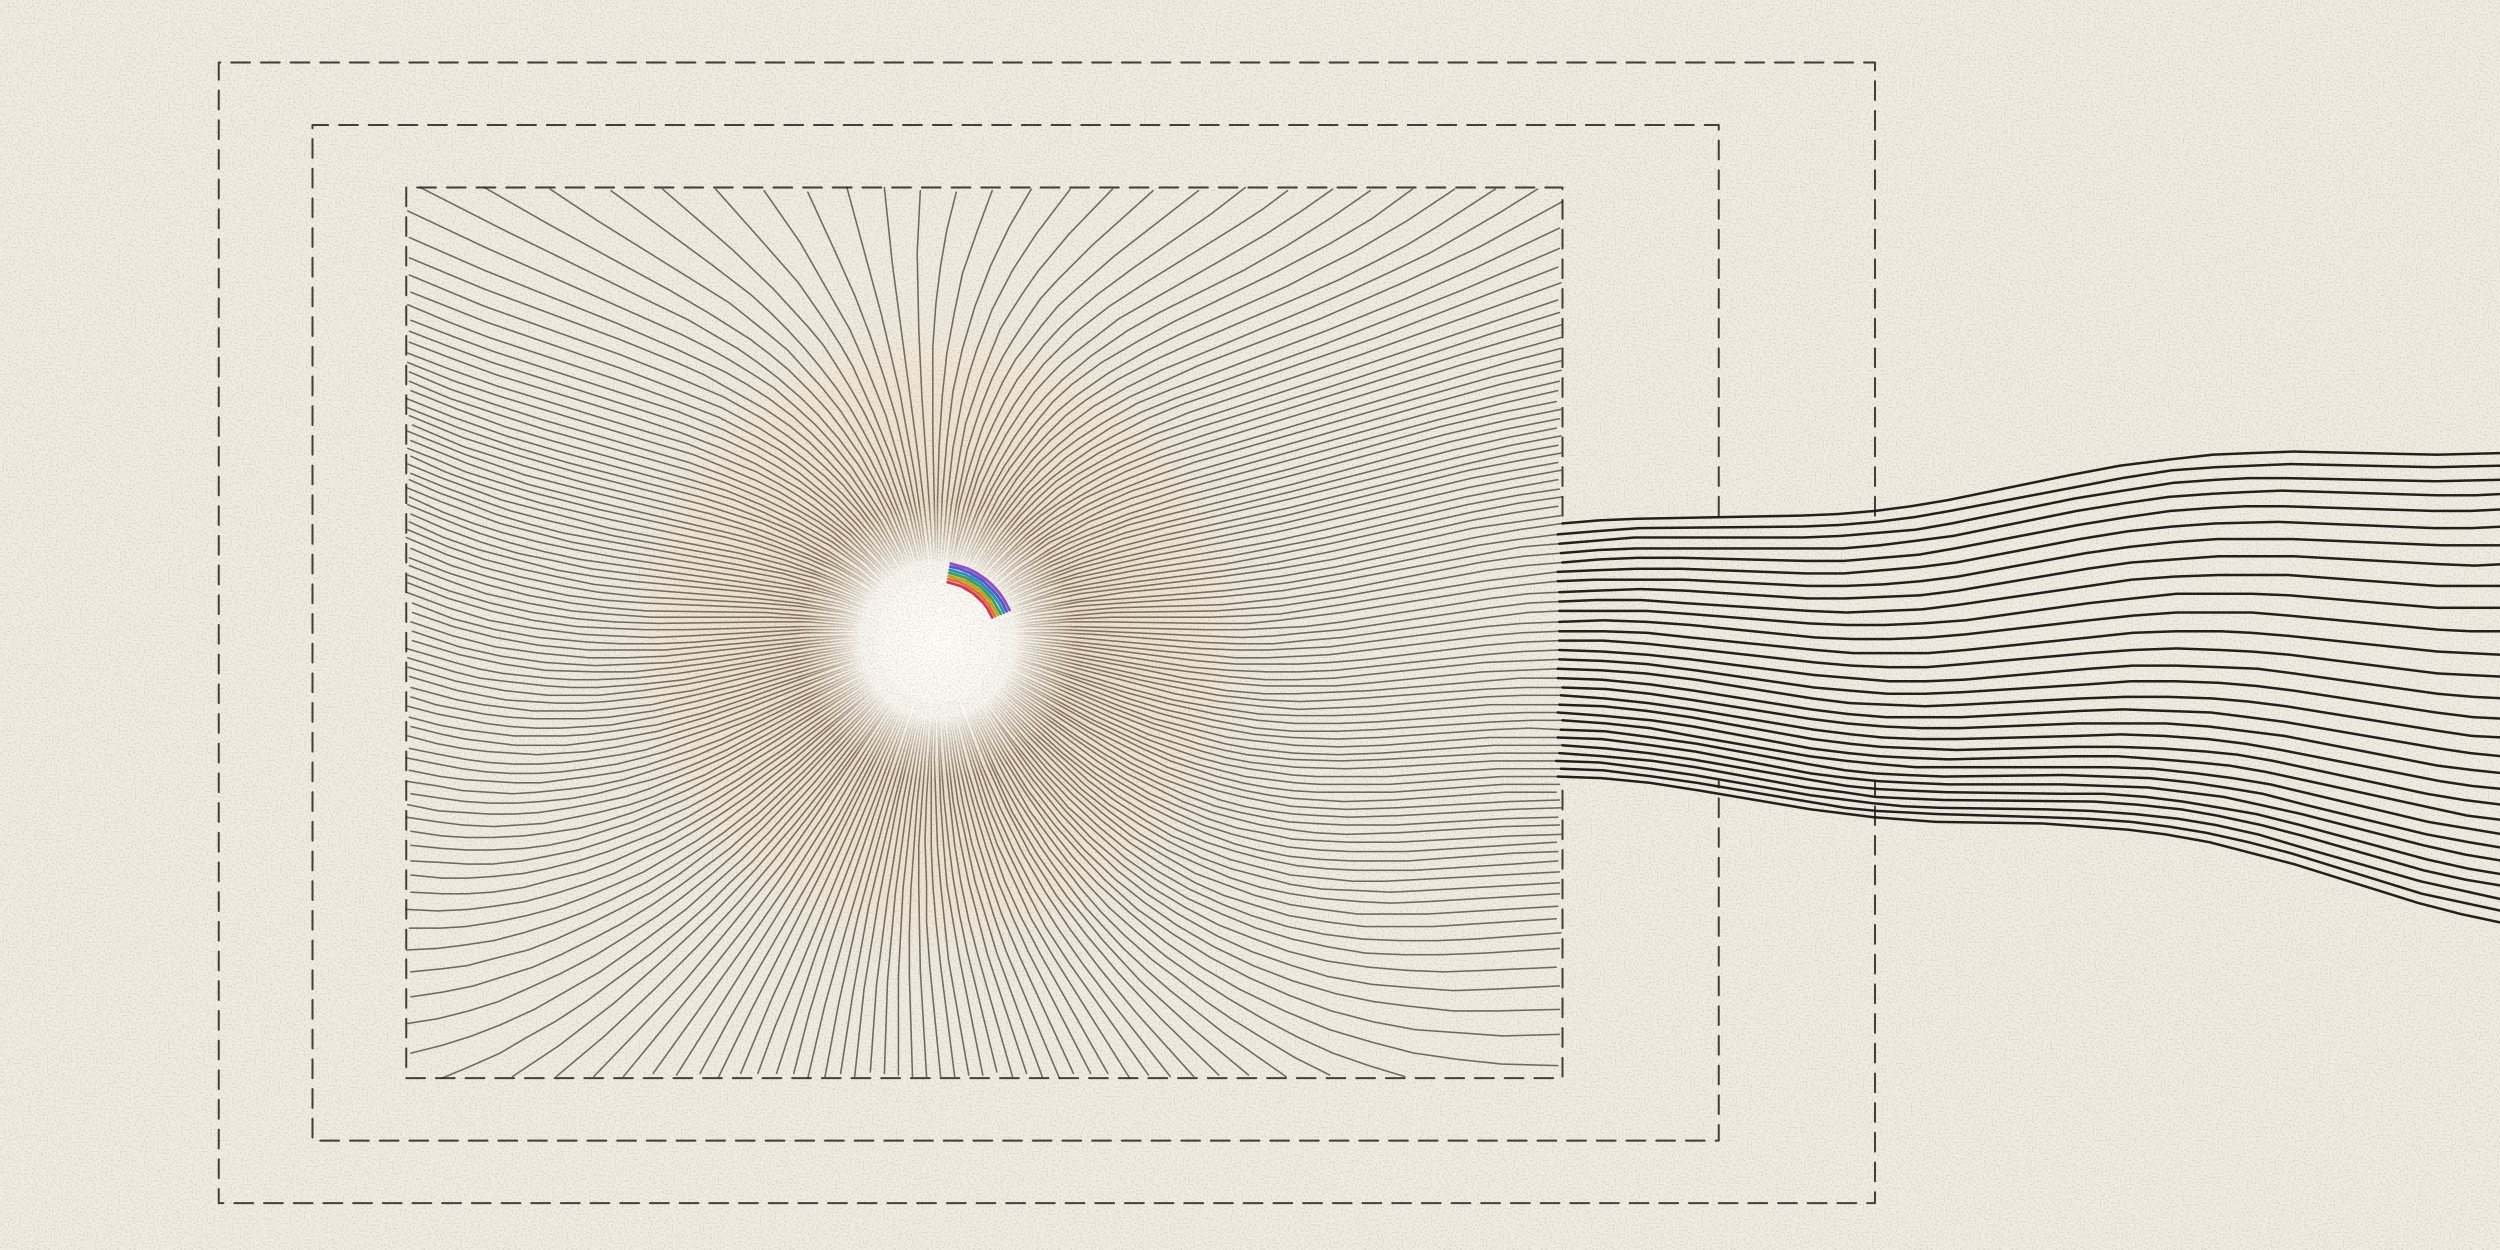
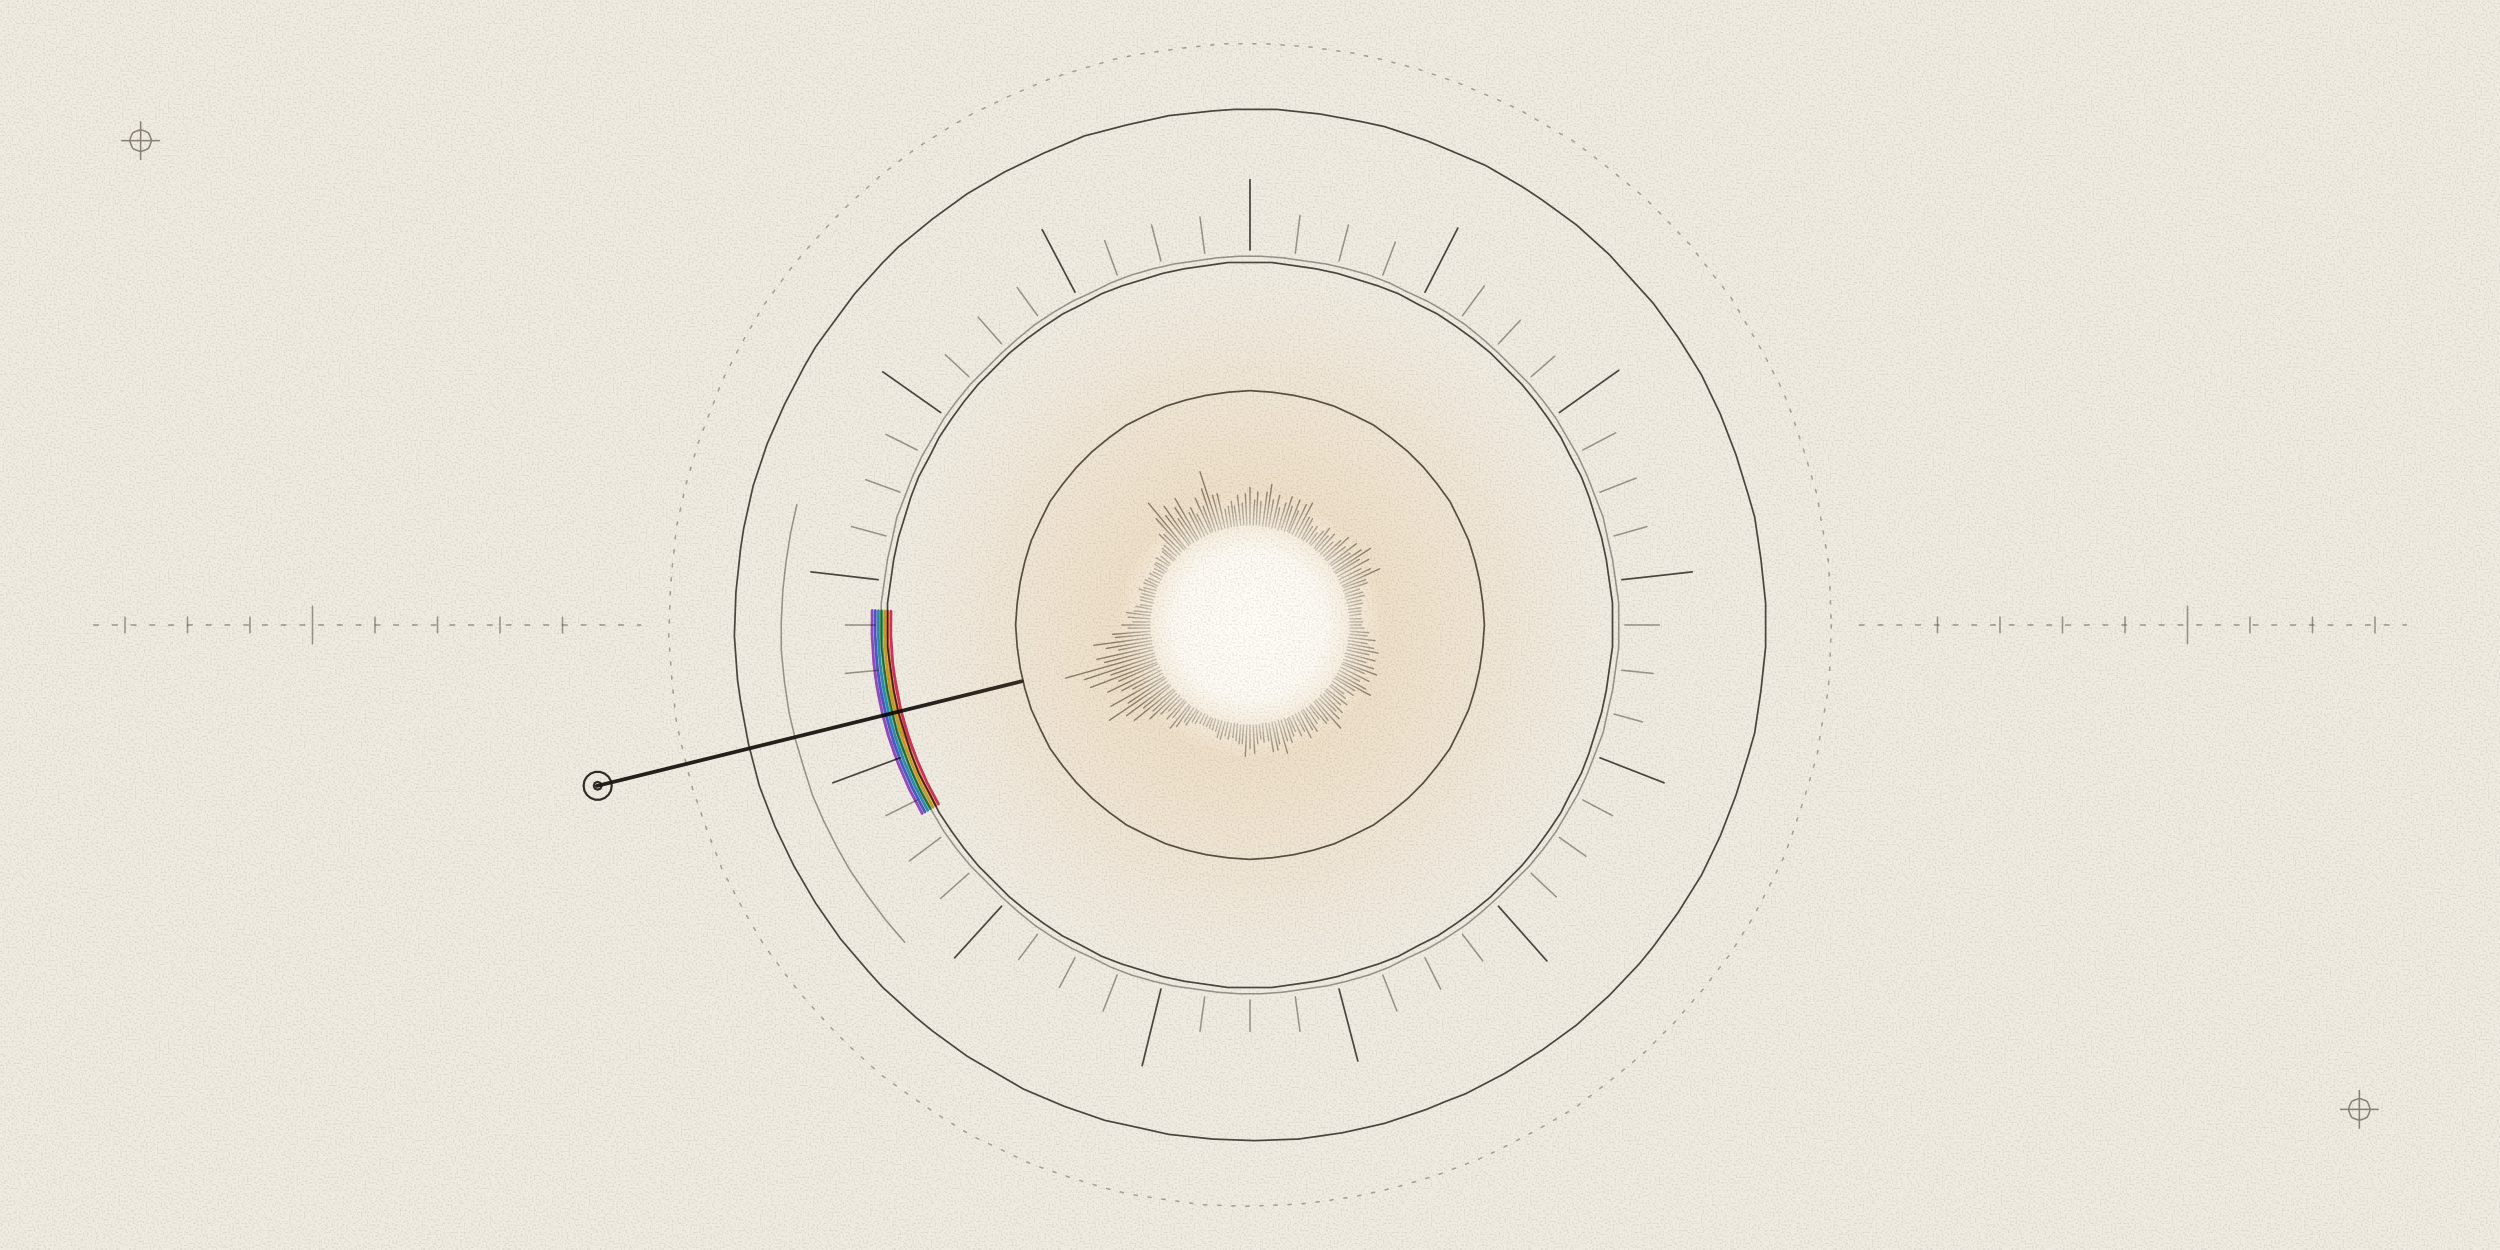
<svg xmlns="http://www.w3.org/2000/svg" viewBox="0 0 1600 800" width="1600" height="800">
  <defs>
    <clipPath id="frame">
      <rect width="1600" height="800" />
    </clipPath>
-     <radialGradient id="g0" cx="600" cy="410" r="234" gradientUnits="userSpaceOnUse">
-       <stop offset="0" stop-color="#e7a653" stop-opacity="0.26" />
+     <radialGradient id="g0" cx="800" cy="400" r="223.6" gradientUnits="userSpaceOnUse">
+       <stop offset="0" stop-color="#e7a653" stop-opacity="0.286" />
      <stop offset="1" stop-color="#e7a653" stop-opacity="0" />
    </radialGradient>
-     <radialGradient id="g1" cx="600" cy="410" r="90" gradientUnits="userSpaceOnUse">
+     <radialGradient id="g1" cx="800" cy="400" r="86" gradientUnits="userSpaceOnUse">
      <stop offset="0" stop-color="#fffdf7" stop-opacity="1" />
      <stop offset="0.55" stop-color="#fffdf7" stop-opacity="0.92" />
      <stop offset="1" stop-color="#fffdf7" stop-opacity="0" />
    </radialGradient>
    <filter id="n2" x="0" y="0" width="100%" height="100%" color-interpolation-filters="sRGB">
      <feTurbulence type="fractalNoise" baseFrequency=".85" numOctaves="1" seed="852" stitchTiles="stitch" />
      <feColorMatrix values="0 0 0 0 .09 0 0 0 0 .1 0 0 0 0 .16 3.2 0 0 0 -1.45" />
    </filter>
  </defs>
  <g clip-path="url(#frame)">
    <rect width="1600" height="800" fill="#f1ece1" />
-     <path fill="none" stroke="#1a1712" stroke-width="1" stroke-opacity="0.6" stroke-linecap="round" stroke-linejoin="round" d="m640 410 20 2 20 2 83 13 24 2 24 1 20 0 24-1 95-10 24-2 24-1m-358-5 36 5 63 11 23 3 24 3 24 2 20 0 24-1 96-10 24-1 24-1m-358-10 36 6 58 11 24 5 28 3 24 2 20 0 24 0 24-2 71-7 24-1 24-1m-357-15 31 6 63 14 23 4 28 5 24 2 20 0 24-1 24-1 72-6 24-2 24 0m-357-19 31 6 58 14 24 5 27 5 28 3 24 1 24-1 96-7 24-1 24 0m-360-24 27 6 58 15 27 7 28 5 27 3 24 2 24-1 24-1 72-6 24-1 24 0m-360-28 28 7 57 17 27 7 28 5 27 4 24 1 24 0 24-1 76-6 24 0 20 0m-359-33 27 8 54 17 26 7 32 7 27 4 24 2 28 0 24-1 72-5 24-1 20 0m-358-37 27 8 56 20 23 7 32 7 27 5 24 2 28 0 24-1 76-5 24-1 20 0m-361-41 26 9 53 20 26 8 31 8 28 5 24 2 28 1 28-1 72-5 24-1 20 1m-361-46 23 9 56 22 22 8 31 8 16 4 16 2 27 3 28 1 28-1 68-5 24 0 20 0m-359-50 22 9 52 22 26 10 31 9 15 4 16 3 28 3 28 1 28-1 72-5 24 0 20 0m-362-54 73 33 26 10 30 10 16 4 15 3 28 3 32 1 28-1 72-4 40 0m-361-57 69 32 29 13 19 6 16 5 15 4 16 3 28 3 32 1 27-1 68-4 40 0m-359-61 68 34 29 13 19 7 15 5 15 4 16 3 28 4 16 1 16 0 28 0 72-5 40 0m-363-65 64 34 32 15 19 8 15 5 15 4 16 4 16 2 16 2 16 1 16 0 28 0 72-5 36 0m-361-69 63 35 32 16 18 8 15 5 15 5 16 4 16 3 16 2 16 1 16 0 32 0 71-5 36 0m-363-73 62 37 32 16 18 9 15 5 19 6 16 4 16 3 15 2 16 1 16 1 32-1 72-5 32 0m-361-77 61 38 31 18 18 8 15 6 19 6 16 4 15 3 16 3 16 1 20 1 32-1 72-4 32-1m-364-81 57 37 17 11 17 10 18 9 19 7 19 7 15 4 16 3 16 2 16 1 20 1 32-1 71-4 32-1m-365-85 55 39 17 11 17 10 18 9 18 8 19 7 16 4 15 3 16 3 16 1 20 1 32 0 68-4 36-1m-364-90 55 40 16 11 17 11 18 9 18 9 19 7 15 4 16 4 19 3 16 2 20 1 32-1 68-4 36-1m-366-94 54 41 16 12 17 11 17 10 18 8 19 8 19 6 16 3 19 4 16 1 20 1 32 0 72-4 32-1m-367-100 52 44 16 12 17 11 17 10 18 9 18 8 19 6 16 4 19 4 20 2 20 1 36 0 64-4 32-2m-365-104 51 45 19 15 17 11 17 10 18 9 18 8 19 7 15 4 20 4 20 2 20 1 36 0 68-5 28-1m-367-109 50 46 19 15 16 12 21 13 17 9 19 8 19 6 19 5 20 4 19 2 20 1 36 0 64-4 28-2m-368-114 32 31 18 16 18 16 16 12 20 13 17 10 19 8 18 7 19 5 20 5 20 2 20 2 20 0 20-1 92-5m-369-120 30 31 18 17 17 16 16 13 20 13 17 10 22 11 19 7 19 5 19 5 20 3 24 1 20 1 20-1 88-5m-370-126 30 32 17 17 17 17 19 15 19 14 17 10 22 10 19 8 19 6 19 4 20 3 24 2 20 1 24-1 84-5m-371-133 29 34 16 17 18 17 15 13 19 15 20 12 21 12 19 7 19 7 23 6 20 3 23 3 20 0 24 0 84-5m-371-140 26 31 18 21 17 17 18 16 19 15 20 13 21 12 18 8 19 6 23 7 24 4 24 3 20 0 24 0 79-5m-371-147 25 31 18 22 16 17 18 17 18 15 20 14 21 12 22 10 18 7 23 7 24 5 24 3 24 1 24 0 24-1 55-4m-375-155 24 32 18 22 18 21 18 16 18 16 20 14 20 12 22 10 22 9 23 7 23 5 24 4 24 1 24 0 28-1 48-3m-374-165 23 33 16 22 19 22 16 17 21 18 20 15 20 12 21 11 23 9 22 8 24 6 27 4 24 2 24 1 28-1 44-2m-373-176 22 33 16 23 18 22 16 17 20 19 19 15 20 13 25 14 22 10 26 9 23 7 28 5 24 2 28 2 28-1 40-2m-376-187 23 37 16 23 17 22 16 18 20 19 19 15 20 14 24 14 25 12 26 10 27 8 24 5 23 3 28 3 28 0 40-1m-377-202 22 38 15 24 17 22 16 18 16 17 21 19 23 16 24 15 25 13 25 11 27 10 27 7 27 5 28 2 28 2 36-1m-378-217 21 38 15 24 16 23 15 19 16 17 21 19 22 18 23 16 24 14 29 14 29 12 27 8 27 7 28 4 28 3 36 1m-378-237 16 32 12 21 12 21 12 16 12 16 13 15 14 15 18 16 18 15 20 14 20 13 24 14 21 11 22 10 23 8 23 7m-281-243 23 47 9 17 11 17 11 17 10 12 10 13 13 15 14 14 18 16 16 12 19 15 16 11 21 13 20 12 22 11m-234-242 21 48 17 31 11 17 9 13 20 26 11 12 13 14 15 14 15 13 34 27 20 14 20 14m-207-242 17 40 15 33 16 27 19 27 10 12 13 16 24 26 33 30 36 30m-184-241 16 41 13 29 15 29 17 27 19 25 21 25 27 29 37 36m-167-240 15 41 13 30 14 28 14 24 16 24 19 25 23 28 37 41m-152-241 13 38 11 30 13 29 13 25 15 24 16 23 19 25 37 47m-138-241 12 39 10 30 11 26 12 25 13 25 15 23 51 72m-125-239 11 38 8 27 9 26 12 26 10 22 14 24 49 78m-114-241 9 39 8 27 9 26 8 23 10 22 13 25 43 76m-101-238 8 39 7 27 8 27 8 23 9 22 10 22 40 78m-91-238 6 36 6 27 7 27 7 23 8 23 11 26 35 76m-81-237 5 35 5 28 6 27 7 23 7 23 8 23 34 81m-73-240 4 35 4 28 6 28 5 23 7 23 7 23 29 79m-64-239 4 36 3 27 5 28 5 24 6 23 6 23 25 76m-55-237 3 36 3 28 3 27 4 24 5 24 6 23 22 77m-47-239 1 32 2 28 3 28 3 24 4 23 5 24 19 77m-38-236 1 36 1 28 2 28 2 24 4 24 4 23 15 75m-30-238-1 36 1 28 1 28 2 24 5 48 13 74m-22-238-2 36 0 28 0 28 1 24 2 24 3 28 9 71m-14-239-4 60-1 28 1 28 0 24 2 28 7 71m-7-239-5 63-2 28 0 28 1 52 4 68m1-239-7 63-4 56-1 28 0 28 2 64m9-240-9 64-6 55-3 56 0 64m17-239-11 63-8 60-5 56-2 59m25-238-13 63-10 63-7 55-4 56m33-237-15 62-13 67-9 55-6 56m42-241-17 66-16 66-10 55-8 52m50-239-19 65-20 74-12 54-9 48m59-241-21 64-24 81-14 50-11 47m68-243-21 61-32 94-14 46-10 39m76-240-18 48-44 116-14 42-11 34m86-241-73 178-14 33-11 30m97-241-46 102-42 91-20 48m107-242-49 101-51 100-21 43m120-244-57 110-56 97-19 35m131-243-42 77-23 38-21 34-60 95m145-244-47 79-25 40-32 46-56 78m159-244-49 78-32 46-19 26-22 28-56 68m177-247-56 83-18 26-18 22-23 28-23 27-30 32-28 29m196-247-59 81-22 28-21 25-27 29-28 28-32 30-31 26m219-248-46 61-20 25-26 30-25 26-32 30-33 29-35 27-30 20m246-249-50 63-26 30-16 18-15 14-14 14-18 16-18 15-23 17-19 14-20 13-18 10-17 10-18 8-19 8m290-251-52 62-29 32-17 17-18 16-18 16-16 12-19 14-20 14-21 12-21 12-22 10-18 7-19 6-20 5m309-235-53 59-31 32-17 16-15 13-19 15-16 12-20 13-21 13-21 11-22 10-18 8-19 6-20 5-19 3m310-217-55 58-31 31-18 16-16 12-16 12-16 11-21 13-17 9-22 11-18 8-19 6-19 6-20 4-20 3m308-201-57 57-29 27-19 15-16 12-16 12-17 11-21 11-18 9-22 10-18 7-20 5-19 5-16 2-20 2m307-186-58 55-30 27-19 15-16 11-17 11-17 10-22 11-18 8-19 7-19 6-19 5-20 3-16 2-20 1m309-173-59 54-31 25-16 12-17 12-17 10-17 10-18 8-19 8-19 7-19 5-19 4-20 3-16 1-20 0m306-160-60 52-29 23-16 11-17 11-17 10-18 9-18 9-19 7-19 6-19 5-20 3-16 2-20 1-20-1m308-148-62 50-29 21-17 12-17 10-18 10-14 6-18 8-19 7-20 5-19 5-20 3-16 1-16 0-20-1m304-138-63 48-30 21-17 11-17 10-18 9-15 6-18 7-19 6-20 5-15 3-20 2-16 1-16 0-20-2m303-128-64 47-30 20-17 10-15 8-18 8-14 6-19 7-19 6-20 4-16 3-19 2-16 0-16-1-20-1m303-120-66 45-31 19-17 10-14 7-19 8-14 6-19 6-16 5-19 4-16 2-20 1-16 0-16-1-20-2m302-111-67 43-27 17-18 9-14 7-19 8-15 6-19 6-15 4-20 3-16 2-20 1-16 0-16-1-20-3m302-103-69 42-27 15-18 10-15 6-18 8-15 5-20 5-15 3-20 4-16 1-16 1-20-1-16-2-20-3m304-95-73 42-28 15-18 8-15 6-15 6-15 5-19 4-16 3-20 3-16 1-16 0-16-1-16-1-20-4m303-88-71 38-28 15-18 8-15 6-15 5-16 4-19 5-16 3-20 2-16 1-16 0-16-1-15-2-20-3m300-82-21 10-54 28-25 12-18 8-15 5-15 5-16 5-19 4-16 2-20 2-16 1-16-1-16-1-16-3-20-3m303-75-22 10-54 26-25 12-19 7-15 5-15 5-16 4-20 3-16 2-15 2-16 0-16-1-16-1-16-2-20-4m300-70-25 12-55 25-26 10-30 11-15 4-16 4-20 3-16 2-16 1-16 0-16-1-15-2-16-3-20-4m302-63-26 11-55 24-22 8-31 10-15 5-16 3-20 3-16 2-16 1-16 0-16-1-15-2-16-3-20-4m300-58-27 10-55 22-27 10-30 9-28 6-19 3-16 1-16 1-16-1-16-1-16-2-16-3-19-5m300-51-22 8-60 22-27 9-31 9-27 5-16 2-16 2-16 0-16 0-16-2-16-2-15-3-20-5m298-46-27 8-56 20-27 9-31 8-28 4-15 2-16 1-16 0-16 0-16-2-16-2-16-3-19-5m299-41-27 8-57 18-27 8-31 7-28 5-16 1-16 1-16 0-16-1-16-2-15-3-16-3-19-5m300-35-28 7-61 18-27 7-27 6-28 4-16 1-16 0-16 0-16-1-16-2-16-3-15-3-16-5m297-30-31 7-58 16-27 6-27 6-28 3-16 1-16 0-16 0-16-2-16-2-16-3-15-4-15-4m297-25-31 6-62 15-24 6-27 4-28 3-16 1-16 0-16-1-16-1-16-3-15-3-31-9m298-20-31 6-63 14-27 5-28 4-28 3-16 0-16 0-28-3-16-3-15-3-31-9m299-15-36 6-62 12-24 5-28 3-28 2-16 0-16-1-27-3-16-2-16-4-30-9m299-10-36 5-63 11-27 4-28 3-24 1-16 0-16-1-28-3-16-3-15-4-31-9m300-5-20 2-20 2-63 10-24 3-28 3-24 0-32-1-27-4-28-6-30-9m296-1-20 1-20 2-67 9-24 3-24 1-24 1-32-2-28-4-27-6-30-10m296 4-20 0-20 2-67 7-28 3-24 1-24 0-32-3-28-4-27-7-27-9m297 9-20 0-24 1-68 6-23 2-24 0-24 0-32-3-28-5-27-7-26-9m296 13-20 0-24 0-72 6-23 1-24 0-20-1-32-3-28-5-27-7-26-10m296 18-20-1-24 0-75 4-24 1-24-1-20-1-32-4-28-5-26-8-27-10m301 24-24-2-24 0-72 2-28 0-24-1-20-1-28-4-27-6-27-8-26-10m300 29-20-2-24-2-24 0-72 1-28-1-24-2-28-4-27-6-27-8-26-10m300 33-20-3-24-2-24-1-76 0-28-2-23-2-28-5-27-6-23-8-26-10m299 38-23-4-24-2-24-2-76-1-24-2-24-3-28-5-27-7-23-7-26-10m300 42-24-5-24-3-28-2-72-3-28-2-23-3-28-6-23-6-23-7-26-11m299 47-23-6-28-4-24-2-76-4-28-3-23-4-28-6-23-6-23-8-26-11m302 53-23-6-28-5-27-3-76-6-28-3-24-5-23-5-23-6-23-8-26-11m302 56-27-7-28-5-28-4-75-7-24-3-24-4-27-7-23-6-23-8-22-10m301 60-27-8-31-6-28-4-75-9-24-3-23-5-24-5-23-7-22-8-23-10m301 64-27-9-15-4-16-3-28-4-79-11-28-4-23-5-23-6-19-6-23-9-22-9m303 69-15-5-15-6-15-4-16-3-28-5-79-12-27-5-24-5-23-6-19-6-19-7-22-10m303 73-15-6-15-5-15-5-20-5-27-5-79-13-28-5-23-6-23-6-19-7-19-7-22-9m305 78-14-6-15-6-15-5-20-6-31-6-83-15-27-5-23-6-20-6-18-7-19-7-18-8m304 82-15-7-14-6-15-6-16-4-31-8-82-15-43-10-23-6-23-8-19-7-22-9m303 85-14-7-14-7-15-6-19-6-31-8-83-16-46-12-23-6-19-7-19-7-22-9m306 90-17-9-15-7-15-6-19-7-15-4-19-5-79-17-42-10-23-7-19-6-19-7-22-10m305 94-18-10-14-7-18-8-19-7-15-5-19-5-82-18-43-11-23-7-19-6-19-8-18-7m307 99-17-11-17-10-18-8-19-7-15-5-20-5-81-19-43-11-38-13-37-15m306 103-16-12-18-10-18-8-22-9-19-7-19-5-82-20-39-10-38-13-37-15m309 108-20-14-17-10-21-11-23-9-15-5-19-6-81-20-39-11-38-12-33-14m307 111-20-15-20-12-21-11-22-10-19-6-19-6-82-21-38-11-34-11-34-14m309 116-22-17-20-13-21-12-22-9-19-7-19-6-85-22-34-10-35-12-33-13m311 120-21-18-20-14-21-11-21-10-19-8-23-7-89-24-34-10-34-12-30-12m313 126-21-19-19-15-21-12-25-12-22-9-23-7-89-25-30-9-30-11-30-12m311 130-20-20-13-10-9-7-21-13-25-12-22-9-23-8-92-26-31-10-30-10-26-11m313 135-20-20-12-10-9-8-10-7-14-8-10-6-15-7-22-9-22-8-96-28-31-10-26-9-26-11m314 140-11-12-11-11-12-11-9-7-10-7-14-9-10-6-14-7-19-8-22-9-27-8-96-29-30-10-30-12m315 146-10-13-11-11-11-12-9-7-13-10-10-7-13-8-15-8-22-9-22-9-27-8-95-29-31-11-26-10m316 151-9-13-11-12-11-11-12-11-12-10-10-7-14-8-14-8-22-10-26-10-30-10-88-27-30-11-26-10m316 157-12-16-10-12-11-12-11-11-13-10-9-7-14-9-14-8-21-10-26-10-31-10-91-29-27-10-26-10m317 164-11-17-10-12-10-12-12-12-12-10-12-10-13-9-14-8-22-11-30-12-34-11-83-27-27-10-26-10m317 170-11-17-9-13-13-15-11-12-11-10-13-11-13-9-14-8-25-13-26-10-33-12-88-29-26-10-26-11m320 180-10-17-9-14-12-16-11-12-11-11-12-10-13-10-17-11-24-13-30-12-34-13-87-30-48-19m319 187-9-17-11-17-12-16-10-13-11-11-12-11-13-10-16-11-25-14-33-14-33-13-87-31-48-20m321 198-11-22-10-17-12-16-10-13-10-11-12-12-12-10-16-11-25-14-14-8-18-8-37-15-86-32-48-20m322 208-10-21-10-18-11-17-9-13-13-15-11-11-12-11-16-12-14-9-14-8-32-15-37-16-85-34-48-21m323 221-9-22-9-18-11-17-11-17-12-15-11-12-12-11-15-13-14-9-13-8-14-8-18-9-36-16-88-39-51-24m326 237-10-22-8-18-9-18-11-17-12-16-13-15-11-11-15-13-13-10-13-9-14-8-17-10-29-14-90-44-53-27m319 252-9-23-9-22-9-17-10-18-11-16-10-13-11-12-14-14-12-10-13-10-27-17-24-14-77-42-42-24m279 252-8-23-7-19-8-18-9-18-10-17-9-14-12-15-11-12-11-12-12-10-25-20-24-15-61-38-30-20m238 250-7-23-7-19-7-18-8-19-9-17-8-14-9-13-10-13-10-12-11-12-11-11-12-11-26-20-64-47m200 249-12-42-12-34-8-19-7-14-8-14-8-13-9-14-10-12-11-12-11-12-26-25-45-39m168 250-10-43-11-34-12-30-13-29-8-14-9-14-18-26-21-24-32-36m135 250-8-40-9-34-9-31-12-30-11-25-16-28-16-28-23-33m105 248-6-35-7-35-7-31-8-27-9-27-10-26-13-29-17-37m78 247-9-63-10-55-12-51-22-81m55 250-9-75-17-127-5-48m32 250-8-116-2-44-1-48 2-40m10 248-2-92 0-28 0-28 2-28 3-24 4-23 6-24m-12 247 0-48 1-36 2-32 3-28 5-27 5-24 9-26 10-27m-34 248 2-52 3-36 4-32 6-27 8-27 10-26 12-25 14-24m-58 249 4-48 4-36 6-31 4-15 5-16 10-26 13-25 15-23 22-29m-82 249 6-48 6-35 3-16 5-15 5-15 6-15 6-15 6-10 9-14 9-13 10-12 10-12 28-29m-107 249 7-47 4-20 3-15 5-16 5-15 6-15 7-14 6-10 9-14 9-13 11-12 22-22 39-35m-132 248 4-23 4-24 5-19 5-16 5-15 6-14 7-15 8-14 7-9 10-13 10-12 12-11 24-21 54-42m-160 249 5-24 5-23 6-19 5-16 8-18 7-14 8-14 10-13 7-9 11-12 12-11 12-10 23-17 49-34 22-17m-189 251 5-24 7-23 6-19 6-14 9-18 8-14 9-13 10-13 9-9 11-11 22-17 23-15 58-36 17-11 16-12m-215 249 6-23 6-19 7-19 7-15 9-17 9-14 9-13 11-12 8-8 13-10 22-17 21-12 49-28 24-14 23-15 20-14m-243 250 7-23 7-18 8-19 7-14 10-17 9-13 11-13 11-11 18-15 23-16 21-12 54-27 28-16 27-17 26-18m-266 250 8-23 7-19 9-18 8-14 11-16 10-13 10-12 12-11 19-14 24-14 22-12 64-31 36-19 27-16 26-19m-292 251 9-22 8-19 9-18 8-13 10-13 10-13 11-11 12-10 20-14 24-14 22-11 69-31 21-11 22-11 34-20 30-20m-318 251 8-18 9-18 9-18 9-13 12-16 11-12 11-11 13-10 20-13 25-13 22-10 70-30 25-11 22-11 21-11 20-12 37-24m-342 252 8-19 9-17 10-17 9-14 10-12 11-12 12-10 16-12 21-12 22-11 22-9 74-31 25-11 26-12 25-12 21-12 24-14 24-15m-368 252 8-18 10-17 11-17 10-13 10-12 12-11 12-10 13-9 21-12 22-10 22-10 78-30 55-24 47-22 53-29m-383 245 9-18 10-17 9-13 10-13 11-12 12-11 12-9 17-11 21-12 22-9 98-37 52-21 43-19 55-26m-380 228 10-17 10-17 10-13 10-12 12-11 12-11 13-9 17-11 18-9 22-9 94-34 41-16 48-19 63-27m-379 216 10-17 12-17 10-12 10-12 12-11 13-10 13-9 14-8 21-11 22-9 125-43 116-45m-377 204 11-17 9-12 13-16 11-11 12-11 13-9 14-9 14-7 22-10 22-9 110-37 128-46m-378 195 11-17 10-12 11-12 11-11 12-11 13-9 14-8 14-8 22-10 26-9 95-31 137-46m-375 184 12-16 10-12 11-12 12-10 12-10 13-9 14-8 15-7 22-10 26-9 84-26 103-34 42-13m-375 177 9-13 11-12 11-11 12-11 13-9 13-9 14-8 15-7 22-9 26-9 172-54 58-17m-375 170 10-13 11-11 11-11 13-11 9-7 14-8 14-8 14-7 22-9 31-10 164-50 62-17m-375 162 11-12 11-11 12-11 13-10 10-6 13-9 15-7 14-6 23-9 30-9 158-47 34-10 31-8m-374 156 11-12 12-11 12-10 10-7 10-7 14-8 14-7 15-6 18-7 23-8 146-42 46-13 43-10m-373 149 12-12 11-10 13-10 10-7 10-6 14-8 15-7 14-6 19-6 19-6 150-43 47-13 39-9m-372 144 21-19 13-10 9-7 11-6 14-7 14-7 15-6 19-6 19-6 154-43 43-11 39-9m-370 137 21-18 13-9 10-7 11-5 14-8 26-10 34-11 70-19 92-25 43-11 35-8m-368 132 22-17 20-13 10-6 15-7 26-10 34-11 70-18 96-27 39-9 35-7m-367 126 23-17 20-12 11-6 15-6 26-10 27-8 73-19 101-27 39-9 35-7m-369 122 23-16 21-12 22-10 26-10 27-7 78-19 100-27 35-8 36-7m-367 117 20-14 21-11 22-10 26-9 27-7 82-20 101-26 35-8 31-6m-364 112 20-13 21-11 23-9 22-8 27-7 82-19 105-26 35-8 32-6m-367 107 21-12 18-8 22-9 23-7 27-7 82-18 113-28 31-7 28-5m-364 102 21-11 18-8 19-7 23-7 27-7 82-17 117-29 31-6 28-5m-365 98 17-9 19-8 19-7 23-6 27-6 82-17 121-29 27-5 28-5m-363 93 18-8 19-8 19-6 19-5 27-6 79-15 31-7 94-22 31-6 28-5m-364 89 18-8 15-6 19-6 19-4 24-5 59-10 28-5 31-7 90-21 31-6 28-5m-362 84 15-6 15-5 15-5 20-5 27-5 60-9 31-6 31-6 90-21 32-6 27-4m-362 79 15-5 15-5 15-5 16-3 28-5 59-8 32-6 35-7 90-20 31-6 28-4m-364 75 27-9 15-4 16-3 28-4 63-8 32-5 35-7 90-20 28-5 27-4m-360 70 27-8 27-6 24-3 67-8 36-5 35-6 90-20 28-4 28-4m-362 65 23-6 28-5 32-5 67-6 32-4 35-6 90-19 28-5 28-4m-362 62 27-7 27-5 28-2 64-5 40-5 35-6 87-18 27-4 24-3m-359 56 23-6 28-4 28-2 64-4 40-4 35-6 91-17 27-5 24-2m-360 51 24-5 28-3 24-2 68-2 39-4 40-6 86-17 28-4 24-2m-360 46 23-4 24-2 24-2 68-1 40-3 40-6 94-17 24-3 24-2m-361 41 24-3 24-2 24-1 64 0 24-1 20-1 39-6 91-15 24-3 24-3m-358 36 20-2 24-2 24 0 68 1 24 0 20-2 40-5 94-15 24-3 20-2m-358 31 20-2 24 0 88 2 24 0 20-1 20-1 24-3 95-15 24-3 20-1m-358 25 20-1 20 0 24 1 67 3 24 1 20-1 20-2 24-2 95-14 24-3 20-1m-358 20 16 0 20 0 24 1 68 5 23 1 24 0 20-2 24-2 95-13 24-3 20-1m-358 16 16-1 20 1 91 8 24 1 20 0 20-1 20-1 100-13 23-2 24-1m-358 10 20 0 20 2 67 7 24 2 20 2 20 0 20-1 20-1 100-12 23-2 24-1m-358 5 20 1 20 2 63 8 24 3 24 2 20 0 20 0 20-1 24-2 75-9 24-2 24-1" />
-     <path fill="none" stroke="#1a1712" stroke-width="1.6" stroke-opacity="0.95" stroke-linecap="round" stroke-linejoin="round" d="m998 416 28 1 28 2 28 3 79 10 24 2 24 2 24 0 24-1 80-7 28-2 28 0 28 1 24 1 23 3 92 13 23 2 20 1m-605-25 28 1 28 2 31 4 76 11 23 2 24 2 24 0 24-1 80-5 28-2 28 0 28 1 24 2 24 3 91 14 24 3 20 1m-606-32 28 1 28 2 32 4 75 12 24 3 24 1 24 1 24-1 76-4 28-1 28 0 28 1 23 2 24 3 99 16 20 3 20 1m-605-38 28 1 31 3 28 4 75 12 24 3 24 2 24 0 24 0 76-4 28-1 28 1 28 1 24 3 23 3 99 17 20 3 20 2m-601-44 28 1 28 3 27 4 75 12 24 3 24 2 24 1 24 0 76-3 28 0 28 0 28 2 24 3 24 3 98 19 24 3 19 2m-604-50 28 2 28 3 28 4 78 13 24 3 20 2 24 1 24 0 76-2 28-1 28 1 28 2 24 3 23 4 102 20 20 3 20 2m-604-54 28 1 28 3 28 4 78 14 24 3 20 2 24 1 24 1 76-2 28 0 28 1 28 2 20 2 23 4 98 21 24 4 24 3m-604-59 28 2 32 3 27 4 75 14 24 3 20 2 20 1 24 1 80-2 28 0 28 2 24 2 20 2 23 4 28 6 78 17 23 5 24 3m-603-64 28 2 28 3 27 5 75 13 24 3 20 2 24 2 24 0 72 0 28 0 28 1 28 3 23 3 24 4 101 24 24 4 24 4m-603-67 28 1 31 4 28 4 71 13 24 4 19 2 20 1 24 1 76-1 28 1 28 1 28 3 20 3 24 4 27 7 78 19 27 5 24 4m-607-71 28 1 32 4 28 4 74 14 24 3 20 2 20 1 24 1 72 0 28 1 28 1 24 3 24 3 23 5 27 6 78 20 27 6 24 4m-602-74 28 2 27 3 28 4 75 13 24 4 20 2 20 1 24 1 72 1 28 0 27 2 24 3 24 4 23 4 28 7 81 22 27 6 24 4m-606-78 28 2 32 3 27 4 71 13 24 3 20 3 20 1 24 1 96 1 28 2 28 3 23 4 28 6 27 7 77 22 27 6 24 4m-606-80 28 1 32 4 28 4 75 13 39 5 20 2 24 1 68 1 28 1 28 2 28 3 24 4 27 6 27 8 77 22 27 6 27 6m-604-84 27 1 32 4 28 4 71 12 24 4 20 2 39 2 68 2 28 1 28 2 24 3 24 4 27 6 27 7 84 26 28 6 23 5m-604-86 28 1 31 3 32 5 71 12 40 5 40 3 68 1 28 2 27 2 24 3 28 5 27 7 27 7 80 25 27 7 28 6m-603-256 24-2 24-1 104-2 24-1 24-2 23-3 24-4 78-16 32-6 32-4 27-3 24-1 28-1 92 2 40-1m-603 52 24-2 28-2 104-1 24-1 24-2 24-3 23-4 79-15 31-6 32-5 28-2 24-1 24-1 92 2 44-1m-604 50 24-2 24-2 28 0 80 0 24-1 24-2 24-2 23-4 79-16 31-5 32-5 28-2 20-1 24 0 96 2 44-1m-604 47 24-2 24-1 28 0 80 0 24 0 24-2 24-3 23-3 79-16 31-5 28-4 28-2 20-1 24-1 100 3 24 0 20-1m-604 44 24-2 24-1 28 0 80 2 24 0 24-2 24-2 23-4 79-15 31-5 28-4 28-2 20-1 24 0 96 3 24 0 20-1m-604 40 23-1 28-1 28 0 80 3 24 0 24-2 24-2 24-3 79-15 31-5 28-3 28-2 40-1 100 4 24 0 20-1m-605 35 24-1 28 0 28 0 80 4 24 0 24-1 24-2 24-3 82-15 28-4 28-3 28-2 24 0 24 0 96 4 40 0m-605 30 24-1 28-1 28 1 79 5 24 0 24-1 24-1 24-3 83-14 28-4 28-2 28-2 24 0 24 0 92 5 24 1 19-1m-605 24 24-1 28 0 28 2 80 5 24 1 24-1 24-1 24-3 83-12 27-4 28-2 28-1 20 0 24 0 96 7 20 0 20 0m-602 16 28 0 28 0 28 2 76 6 24 1 24 0 24-1 28-2 79-11 28-3 28-3 28 0 20 0 24 1 95 8 20 0 20 0m-602 9 28-1 28 1 28 2 80 8 24 1 24 0 24-1 24-2 79-9 28-3 28-2 28 0 20 0 24 2 96 9 20 1 20 0m-603 0 28 0 28 1 28 3 80 8 24 2 24 0 24 0 24-2 79-8 28-3 28-1 28 0 20 1 24 2 95 10 20 1 20 1m-602-9 28 0 28 2 28 3 80 9 23 2 24 1 24 0 24-2 80-7 28-2 28-1 28 1 20 1 24 2 95 12 20 1 20 1" />
-     <path fill="none" stroke="#1a1712" stroke-width="1.3" stroke-opacity="0.8" stroke-linecap="round" stroke-linejoin="round" stroke-dasharray="12 7" d="m1000 330 0-210-740 0 0 570 740 0 0-190m100-170 0-250-900 0 0 650 900 0 0-230m100-170 0-290-1060 0 0 730 1060 0 0-270" />
-     <path fill="none" stroke="#1a1712" stroke-width="0.9" stroke-opacity="0.6" stroke-linecap="round" stroke-linejoin="round" d="m616 410 3 4 2 5 1 6 0 4-2 7-2 4-3 5-4 4m5-37 3 4 1 6 0 6-1 4-3 6-2 4-4 4-5 4m10-36 3 5 1 5-1 6-2 4-3 6-3 4-5 3-4 3m14-34 1 5 1 5-2 6-2 4-4 6-4 3-4 3-5 2m18-32 1 5-1 5-2 6-2 3-5 5-4 3-5 2-5 2m22-30 0 5-1 6-3 5-2 3-6 5-4 2-5 2-6 0m25-26 0 5-2 5-3 5-4 3-6 4-4 1-6 1-5 0m29-22-1 4-3 5-4 5-3 2-7 3-5 1-5 0-6-1m32-18-1 4-3 5-5 4-4 2-7 2-5 0-5 0-5-2m34-14-3 4-3 4-5 3-4 2-7 1-5 0-6-1-5-2m36-11-3 4-4 4-5 3-5 1-7 0-5-1-5-2-5-2m37-6-3 4-5 3-5 2-5 0-7 0-5-2-4-2-5-3m37-2-4 3-5 3-5 1-5 0-7-1-4-2-5-3-4-4m37 3-4 3-5 2-6 0-5 0-6-3-5-2-4-4-3-4m36 8-4 2-6 1-6 0-4-1-6-3-4-3-4-4-3-5m35 12-5 2-5 1-6-1-4-2-6-4-3-4-3-4-3-5m33 16-5 2-5 0-6-2-4-2-5-5-3-4-3-5-1-5m30 20-5 1-5-1-6-2-3-3-5-5-2-4-2-5-1-6m28 24-5 0-6-1-5-4-3-3-4-5-2-5-1-5 0-6m24 28-5-1-5-2-4-4-3-3-3-6-2-5 0-6 0-5m21 30-5-1-5-3-4-4-2-4-2-7-1-5 0-5 1-5m17 32-5-1-4-4-4-5-1-4-2-7 0-5 1-5 2-5m12 35-4-2-4-4-3-6-2-4 0-7 0-5 2-5 2-5m8 36-4-3-3-4-2-6-1-4 0-7 1-5 2-5 3-5m4 37-4-3-2-5-2-6 0-4 1-7 2-5 2-5 4-4m-1 37-3-4-2-5-1-6 0-4 2-7 2-5 4-4 4-4m-6 37-3-4-1-6 0-6 1-4 3-6 3-5 3-3 5-4m-10 36-3-5 0-5 0-6 2-4 3-6 4-4 4-3 5-3m-15 34-1-5-1-5 2-6 2-4 4-6 4-3 4-3 6-2m-19 32-1-5 1-5 2-6 2-4 5-4 5-3 5-2 5-2m-23 29 0-4 1-6 3-5 3-3 5-5 5-2 5-2 5 0m-26 26 1-5 2-5 3-5 3-3 7-4 4-1 5-1 6 0m-29 22 1-4 3-5 4-5 3-2 7-3 5-1 5 0 5 1m-32 18 2-4 3-5 5-4 3-2 7-2 5 0 5 0 6 1m-34 15 3-4 3-4 5-3 4-2 7-1 5 0 5 1 6 2m-36 11 3-4 4-4 5-3 5-1 7 0 5 1 5 2 4 2m-36 6 3-4 5-3 5-2 5 0 7 0 5 2 4 2 5 3m-37 2 4-3 5-3 6-1 4 0 7 1 4 2 5 3 4 4m-37-3 4-3 5-2 6 0 5 0 6 3 4 2 5 4 3 4m-36-8 5-2 5-1 6 0 4 1 6 4 4 3 4 4 3 4m-35-12 5-2 5-1 6 1 4 2 6 4 3 4 3 4 3 5m-33-16 5-2 5 1 6 1 4 3 5 4 3 4 3 5 1 5m-30-20 5-1 5 1 6 2 3 3 5 5 2 5 2 5 1 5m-28-24 5 0 6 1 5 4 3 3 4 5 2 5 1 5 0 6m-24-28 5 1 5 2 4 4 3 3 3 7 2 4 0 6 0 5m-21-30 5 1 5 3 4 4 2 4 2 7 1 5 0 5-1 5m-17-33 5 2 4 4 4 4 1 4 2 7 0 5-1 6-1 5m-13-35 4 3 4 4 3 5 1 4 1 7-1 5-1 5-2 5m-8-36 4 3 3 4 2 6 1 4 0 7-1 5-2 5-3 5m-4-37 4 4 2 4 2 6 0 4-1 7-2 5-2 5-4 4" />
-     <circle cx="600" cy="410" r="234" fill="url(#g0)" />
-     <circle cx="600" cy="410" r="90" fill="url(#g1)" />
-     <path fill="none" stroke="#d4144a" stroke-width="1.8" stroke-opacity="0.85" stroke-linecap="round" stroke-linejoin="round" style="mix-blend-mode:multiply" d="m606.5 372.6 8.5 2.5 7.7 4.5 6.5 6.1 2.7 3.6 3.1 5.9m-17.8-19.1 6.4 4.1 5.5 5.3" />
-     <path fill="none" stroke="#e3620b" stroke-width="1.8" stroke-opacity="0.85" stroke-linecap="round" stroke-linejoin="round" style="mix-blend-mode:multiply" d="m606.8 370.6 6.4 1.7 4.1 1.7 7.6 4.7 3.3 2.9 4.3 5.1 4.3 7.7m-18.7-20 6.8 4.3 5.7 5.5" />
-     <path fill="none" stroke="#c79b00" stroke-width="1.8" stroke-opacity="0.85" stroke-linecap="round" stroke-linejoin="round" style="mix-blend-mode:multiply" d="m607.1 368.6 10.6 3.3 9.3 5.9 6.1 6.3 5.6 9.5m-19.6-21 7 4.5 6 5.8" />
-     <path fill="none" stroke="#1f9a4c" stroke-width="1.8" stroke-opacity="0.85" stroke-linecap="round" stroke-linejoin="round" style="mix-blend-mode:multiply" d="m607.5 366.6 10.5 3.2 9.4 5.7 7.6 7.9 5.5 9.5m-20.5-22.1 7.4 4.7 6.3 6.2" />
-     <path fill="none" stroke="#0a86c0" stroke-width="1.8" stroke-opacity="0.85" stroke-linecap="round" stroke-linejoin="round" style="mix-blend-mode:multiply" d="m607.8 364.7 10.5 3.1 9.4 5.5 7.9 7.6 3.8 5.3 3 5.9m-21.5-23.1 7.7 5 6.6 6.4" />
-     <path fill="none" stroke="#3345d6" stroke-width="1.8" stroke-opacity="0.85" stroke-linecap="round" stroke-linejoin="round" style="mix-blend-mode:multiply" d="m608.2 362.7 6.3 1.5 6.1 2.4 9.2 5.8 7.7 7.7 3.8 5.4 2.9 5.8m-22.4-24.1 7.2 4.5 7.7 7.4" />
-     <path fill="none" stroke="#8b33cf" stroke-width="1.8" stroke-opacity="0.85" stroke-linecap="round" stroke-linejoin="round" style="mix-blend-mode:multiply" d="m608.5 360.7 10.4 3 5.9 2.9 5.4 3.6 4.9 4.2 4.4 4.9 3.6 5.4 3 5.8m-23.4-25.1 9.2 6.1 6.3 6.3" />
+     <path fill="none" stroke="#5f584d" stroke-width="1" stroke-opacity="0.6" stroke-linecap="round" stroke-linejoin="round" d="m80 395 0 10m40-10 0 10m40-10 0 10m40-17 0 24m40-17 0 10m40-10 0 10m40-10 0 10m40-10 0 10m880-10 0 10m40-10 0 10m40-10 0 10m40-10 0 10m40-17 0 24m40-17 0 10m40-10 0 10m40-10 0 10m-484-5 0 14-2 14-2 14-3 13-3 14-5 13-5 13-6 13-7 12-7 12-8 11-9 11-10 10-10 10-10 9-11 9-12 8-12 7-13 6-12 6-13 5-14 4-13 3-14 2-14 2-14 1-14 0-14-1-14-2-14-2-13-3-14-4-13-5-12-6-13-6-12-7-12-8-11-9-10-9-10-10-10-10-9-11-8-11-7-12-7-12-6-13-5-13-5-13-3-14-3-13-2-14-2-14 0-14 0-14 2-14 2-14 3-13 3-14 5-13 5-13 6-13 7-12 7-12 8-11 9-11 10-10 10-10 10-9 11-9 12-8 12-7 13-6 12-6 13-5 14-4 13-3 14-2 14-2 14-1 14 0 14 1 14 2 14 2 13 3 14 4 13 5 12 6 13 6 12 7 12 8 11 9 10 9 10 10 10 10 9 11 8 11 7 12 7 12 6 13 5 13 5 13 3 14 3 13 2 14 2 14 0 14m-207-238 3-24m25 29 6-23m22 32 8-21m43 47 14-19m9 37 14-15m7 36 15-13m18 60 21-11m-10 38 23-9m-14 37 21-6m-14 63 22 0m-24 29 20 2m-25 26 18 5m-38 50 19 10m-34 14 17 12m-35 11 16 15m-60 24 13 17m-37-2 10 20m-37-9 9 23m-65-9 3 22m-32-20 0 20m-29-22-3 22m-53-36-9 23m-18-34-10 19m-14-34-12 16m-32-55-18 16m0-39-20 15m5-39-20 10m-5-93-21 2m19-31-19 0m26-57-22-6m31-22-22-8m33-19-20-10m53-37-15-14m36-7-15-17m38-1-13-18m64-8-8-22m36 13-6-23m34 18-3-23m-189 464-12-14-12-16-11-16-9-16-8-16-7-16-6-19-5-17-4-17-3-20-2-20 0-18 1-20 2-18 3-19 4-18" />
+     <path fill="none" stroke="#1a1712" stroke-width="1.1" stroke-opacity="0.78" stroke-linecap="round" stroke-linejoin="round" d="m950 400-1 14-2 14-3 13-4 13-6 13-6 12-8 11-9 11-10 10-11 9-11 8-12 6-13 6-13 4-13 3-14 2-14 1-14-1-14-2-13-3-13-4-13-6-12-6-11-8-11-9-10-10-9-11-8-11-6-12-6-13-4-13-3-13-2-14-1-14 1-14 2-14 3-13 4-13 6-13 6-12 8-11 9-11 10-10 11-9 11-8 12-6 13-6 13-4 13-3 14-2 14-1 14 1 14 2 13 3 13 4 13 6 12 6 11 8 11 9 10 10 9 11 8 11 6 12 6 13 4 13 3 13 2 14 1 14m82 0 0 14-2 14-2 14-3 14-4 13-4 13-5 13-7 13-6 12-8 12-8 11-9 11-10 10-10 10-11 9-11 8-12 8-12 6-13 7-13 5-13 4-13 4-14 3-14 2-14 2-14 0-14 0-14-2-14-2-14-3-13-4-13-4-13-5-13-7-12-6-12-8-11-8-11-9-10-10-10-10-9-11-8-11-8-12-6-12-7-13-5-13-4-13-4-13-3-14-2-14-2-14 0-14 0-14 2-14 2-14 3-14 4-13 4-13 5-13 7-13 6-12 8-12 8-11 9-11 10-10 10-10 11-9 11-8 12-8 12-6 13-7 13-5 13-4 13-4 14-3 14-2 14-2 14 0 14 0 14 2 14 2 14 3 13 4 13 4 13 5 13 7 12 6 12 8 11 8 11 9 10 10 10 10 9 11 8 11 8 12 6 12 7 13 5 13 4 13 4 13 3 14 2 14 2 14 0 14m98 0 0 14-3 28-4 27-4 14-8 26-10 26-12 25-15 24-16 22-9 11-19 20-21 19-22 16-24 15-25 13-13 5-12 5-27 9-27 6-28 4-28 1-27-1-28-3-27-6-14-3-26-9-26-11-12-7-24-14-22-16-11-9-21-19-9-10-18-21-16-23-14-24-12-25-10-26-7-27-5-27-2-14-2-28 1-28 3-28 2-13 6-27 9-27 11-25 13-25 7-12 8-11 17-23 18-20 10-10 22-18 22-16 24-14 25-12 26-11 27-7 27-6 28-3 14-1 27 0 28 3 27 5 14 3 27 9 12 5 26 11 24 14 12 8 22 16 21 19 9 10 19 21 16 22 15 24 12 25 10 26 8 26 4 14 4 27 3 28 0 14m-330-240 0-45m112 72 21-41m65 118 38-27m2 134 45-5m-59 119 41 16m-106 79 31 35m-133 18 12 46m-126-46-12 49m-90-102-30 33m-35-128-43 16m29-130-43-5m83-102-37-26m123-51-21-40" />
+     <path fill="none" stroke="#5f584d" stroke-width="1" stroke-opacity="0.55" stroke-linecap="round" stroke-linejoin="round" stroke-dasharray="3 9" d="m60 400 350 0m780 0 350 0" />
+     <path fill="none" stroke="#5f584d" stroke-width="1" stroke-opacity="0.5" stroke-linecap="round" stroke-linejoin="round" stroke-dasharray="2 7" d="m1172 400-1 28-1 14-5 28-2 13-8 27-9 27-5 13-6 12-13 25-15 24-17 22-18 21-10 10-10 10-22 18-22 17-24 14-25 13-13 6-26 10-27 8-13 3-14 3-28 4-14 1-27 1-28-1-14-2-28-4-14-3-27-8-26-9-25-12-13-6-24-15-23-16-11-8-21-19-10-10-18-20-9-11-17-23-14-24-13-25-5-13-5-13-9-26-7-28-3-13-3-28-2-28 1-28 1-14 3-28 6-27 8-27 5-13 10-26 13-25 7-12 7-12 17-23 9-11 18-20 10-10 21-19 22-17 24-15 12-7 25-12 26-11 13-4 27-8 14-3 28-4 28-3 14 0 13 0 28 2 28 4 14 3 27 7 26 9 26 11 13 6 24 14 12 7 22 17 22 18 10 10 19 20 17 22 9 11 7 12 14 24 13 25 5 13 9 27 8 27 2 13 5 28 1 14 1 28" />
+     <path fill="none" stroke="#1a1712" stroke-width="0.9" stroke-opacity="0.55" stroke-linecap="round" stroke-linejoin="round" d="m864 400 7 0m-7 2 9 0m-9 2 12 1m-12 1 11 1m-12 1 17 2m-17 0 12 2m-12 0 16 3m-17-1 20 4m-20-2 14 3m-15-1 19 5m-19-3 13 4m-14-2 19 6m-19-4 21 8m-22-7 14 6m-15-4 18 9m-19-7 13 7m-14-5 18 10m-19-8 22 12m-23-11 13 8m-14-6 13 9m-14-7 8 6m-9-5 10 8m-12-6 13 10m-14-9 10 9m-11-7 12 12m-14-11 10 10m-11-8 13 13m-15-12 16 18m-17-17 9 12m-11-10 10 12m-11-11 6 8m-8-7 7 10m-9-9 9 14m-10-13 7 12m-9-11 8 16m-10-15 6 11m-8-10 6 13m-8-12 4 9m-5-8 4 11m-6-11 5 15m-7-14 4 13m-6-13 6 21m-8-20 3 14m-5-14 4 18m-6-17 3 18m-5-18 2 11m-4-11 1 12m-3-11 1 9m-3-9 1 12m-3-12 1 18m-3-18 0 15m-2-15-1 20m-1-20-1 12m-1-12-1 12m-1-13-1 11m-1-11-1 9m-1-9-2 10m0-11-2 9m0-9-3 11m1-12-3 11m1-11-2 7m0-8-2 7m0-7-2 6m1-7-3 6m1-7-3 6m1-7-3 6m1-7-4 7m2-8-4 7m3-8-7 10m5-11-6 9m4-10-9 13m8-14-12 15m10-17-8 10m7-11-11 12m9-13-8 8m7-10-12 12m10-13-17 16m16-18-14 13m13-14-25 20m23-22-17 14m16-15-27 20m26-22-37 25m36-27-24 16m23-17-34 19m33-21-19 10m18-12-25 13m24-15-33 16m32-18-25 11m24-12-42 16m42-18-29 10m28-12-45 15m45-17-57 16m56-18-31 8m31-10-36 8m35-10-21 4m21-6-29 5m29-7-37 5m36-7-22 2m22-4-24 2m24-4-14 0m14-2-18 0m18-2-11 0m11-2-14-1m14-1-15-2m16 0-11-1m11-1-10-2m10 0-7-1m8-1-8-2m8 0-8-2m9 0-8-2m8 0-10-3m11 1-8-2m8 0-8-3m9 2-8-4m9 2-7-3m8 1-7-4m8 2-6-3m7 1-6-3m7 2-7-5m8 3-7-4m8 2-8-5m9 4-6-5m8 3-7-6m8 5-8-7m9 5-8-7m10 6-13-13m14 11-11-11m13 10-18-20m19 19-24-29m26 27-15-19m16 18-17-24m19 23-10-15m12 14-14-21m15 20-15-26m17 25-8-16m10 15-9-18m11 17-7-13m9 12-10-22m11 21-6-16m8 16-9-27m11 26-12-37m14 37-6-22m8 21-5-22m7 22-2-12m4 11-2-13m4 13-2-16m4 16-2-13m4 12-2-19m4 19-1-14m3 14-1-20m3 20 0-24m2 24 1-16m1 16 1-21m1 21 1-15m1 16 3-22m-1 22 4-27m-2 27 3-17m-1 18 5-21m-3 21 3-13m-1 14 5-17m-3 17 7-21m-5 22 5-16m-3 16 8-20m-7 21 6-14m-4 15 9-19m-7 20 11-21m-9 22 7-13m-5 14 7-13m-6 14 6-9m-4 10 7-10m-5 11 5-7m-4 8 8-9m-6 11 10-13m-9 14 8-9m-6 10 10-11m-9 13 8-8m-6 9 11-10m-10 12 15-14m-14 15 12-9m-10 11 17-13m-16 14 12-8m-11 10 18-12m-17 14 23-15m-22 16 15-9m-14 11 20-11m-19 13 14-7m-13 9 19-9m-18 11 24-11m-23 12 14-5m-14 7 15-5m-14 7 9-3m-9 5 11-3m-10 5 11-3m-11 5 9-2m-8 4 9-2m-9 4 8-1m-8 3 8-1m-7 3 7-1m-7 3 7 0m-7 2 8 0" />
+     <path fill="none" stroke="#1a1712" stroke-width="2.4" stroke-opacity="0.95" stroke-linecap="round" stroke-linejoin="round" d="m654 436-272 67" />
+     <path fill="none" stroke="#1a1712" stroke-width="1.4" stroke-opacity="0.9" stroke-linecap="round" stroke-linejoin="round" d="m391.5 502.9-.5 3.1-1.6 2.7-2.4 2-2.9 1.1-3.2 0-2.9-1.1-2.4-2-1.6-2.7-.5-3.1 .5-3.1 1.6-2.7 2.4-2 2.9-1.1 3.2 0 2.9 1.1 2.4 2 1.6 2.7 .5 3.1m-6.5 0-.7 1.8-1.8 .7-1.8-.7-.7-1.8 .7-1.8 1.8-.7 1.8 .7 .7 1.8" />
+     <path fill="none" stroke="#5f584d" stroke-width="1" stroke-opacity="0.7" stroke-linecap="round" stroke-linejoin="round" d="m78 90 24 0m-12-12 0 24m7-12-1 3-1 2-2 1-3 1-3-1-2-1-1-2-1-3 1-3 1-2 2-1 3-1 3 1 2 1 1 2 1 3m1401 620 24 0m-12-12 0 24m7-12-1 3-1 2-2 1-3 1-3-1-2-1-1-2-1-3 1-3 1-2 2-1 3-1 3 1 2 1 1 2 1 3" />
+     <circle cx="800" cy="400" r="223.6" fill="url(#g0)" />
+     <circle cx="800" cy="400" r="86" fill="url(#g1)" />
+     <path fill="none" stroke="#d4144a" stroke-width="1.8" stroke-opacity="0.85" stroke-linecap="round" stroke-linejoin="round" style="mix-blend-mode:multiply" d="m600.6 514.6-7.3-13.7-6.3-14.2-5.4-14.6-4.9-17.1-3.2-15.2-2.2-15.4-1.2-17.7 .1-15.5m14 88.5-4.2-12.8-3.6-12.9-4.5-24.3" />
+     <path fill="none" stroke="#e3620b" stroke-width="1.8" stroke-opacity="0.85" stroke-linecap="round" stroke-linejoin="round" style="mix-blend-mode:multiply" d="m598.9 515.6-7.4-13.8-6.4-14.4-6.1-16.8-4.3-15.1-3.2-15.3-2.2-15.5-1.2-17.9 .1-15.7m14.2 89.2-7.4-23.7-2.9-13.2-2.2-13.4" />
+     <path fill="none" stroke="#c79b00" stroke-width="1.8" stroke-opacity="0.85" stroke-linecap="round" stroke-linejoin="round" style="mix-blend-mode:multiply" d="m597.1 516.6-7.3-13.7-6.3-14.2-5.4-14.6-5-17-3.7-17.4-2.1-15.4-1.2-17.7 .1-15.6m14.3 90-4.2-12.4-3.5-12.6-2.8-12.8-2-12.9" />
+     <path fill="none" stroke="#1f9a4c" stroke-width="1.8" stroke-opacity="0.85" stroke-linecap="round" stroke-linejoin="round" style="mix-blend-mode:multiply" d="m595.4 517.6-7.4-13.8-6.4-14.3-6.1-16.9-4.4-15-3.7-17.6-2.1-15.5-1.1-15.6 0-17.9m14.4 90.7-4.2-12.5-3.5-12.7-2.8-12.9-2.1-13.1" />
+     <path fill="none" stroke="#0a86c0" stroke-width="1.8" stroke-opacity="0.85" stroke-linecap="round" stroke-linejoin="round" style="mix-blend-mode:multiply" d="m593.7 518.6-8.3-15.7-6.3-14.3-6-16.7-4.2-14.9-3.6-17.4-2.1-15.4-1-15.6 0-17.7m14.5 91.5-4.2-12.6-3.6-12.8-2.8-13.1-2.1-13.1" />
+     <path fill="none" stroke="#3345d6" stroke-width="1.8" stroke-opacity="0.85" stroke-linecap="round" stroke-linejoin="round" style="mix-blend-mode:multiply" d="m591.9 519.6-8.3-15.9-6.3-14.3-5.4-14.7-4.9-17.3-3.7-17.5-2.1-15.5-1.1-17.9 .1-15.7m14.7 92.3-4.3-12.7-3.6-13-2.9-13.1-2.1-13.3" />
+     <path fill="none" stroke="#8b33cf" stroke-width="1.8" stroke-opacity="0.85" stroke-linecap="round" stroke-linejoin="round" style="mix-blend-mode:multiply" d="m590.2 520.6-8.3-15.7-7.1-16.3-5.9-16.8-4.1-15-3.6-17.4-2-15.4-1.1-17.7 .1-15.6m14.8 93.1-4.4-12.8-3.6-13.1-2.8-13.2-2.2-13.4" />
    <rect width="1600" height="800" filter="url(#n2)" opacity="0.1" />
  </g>
</svg>
